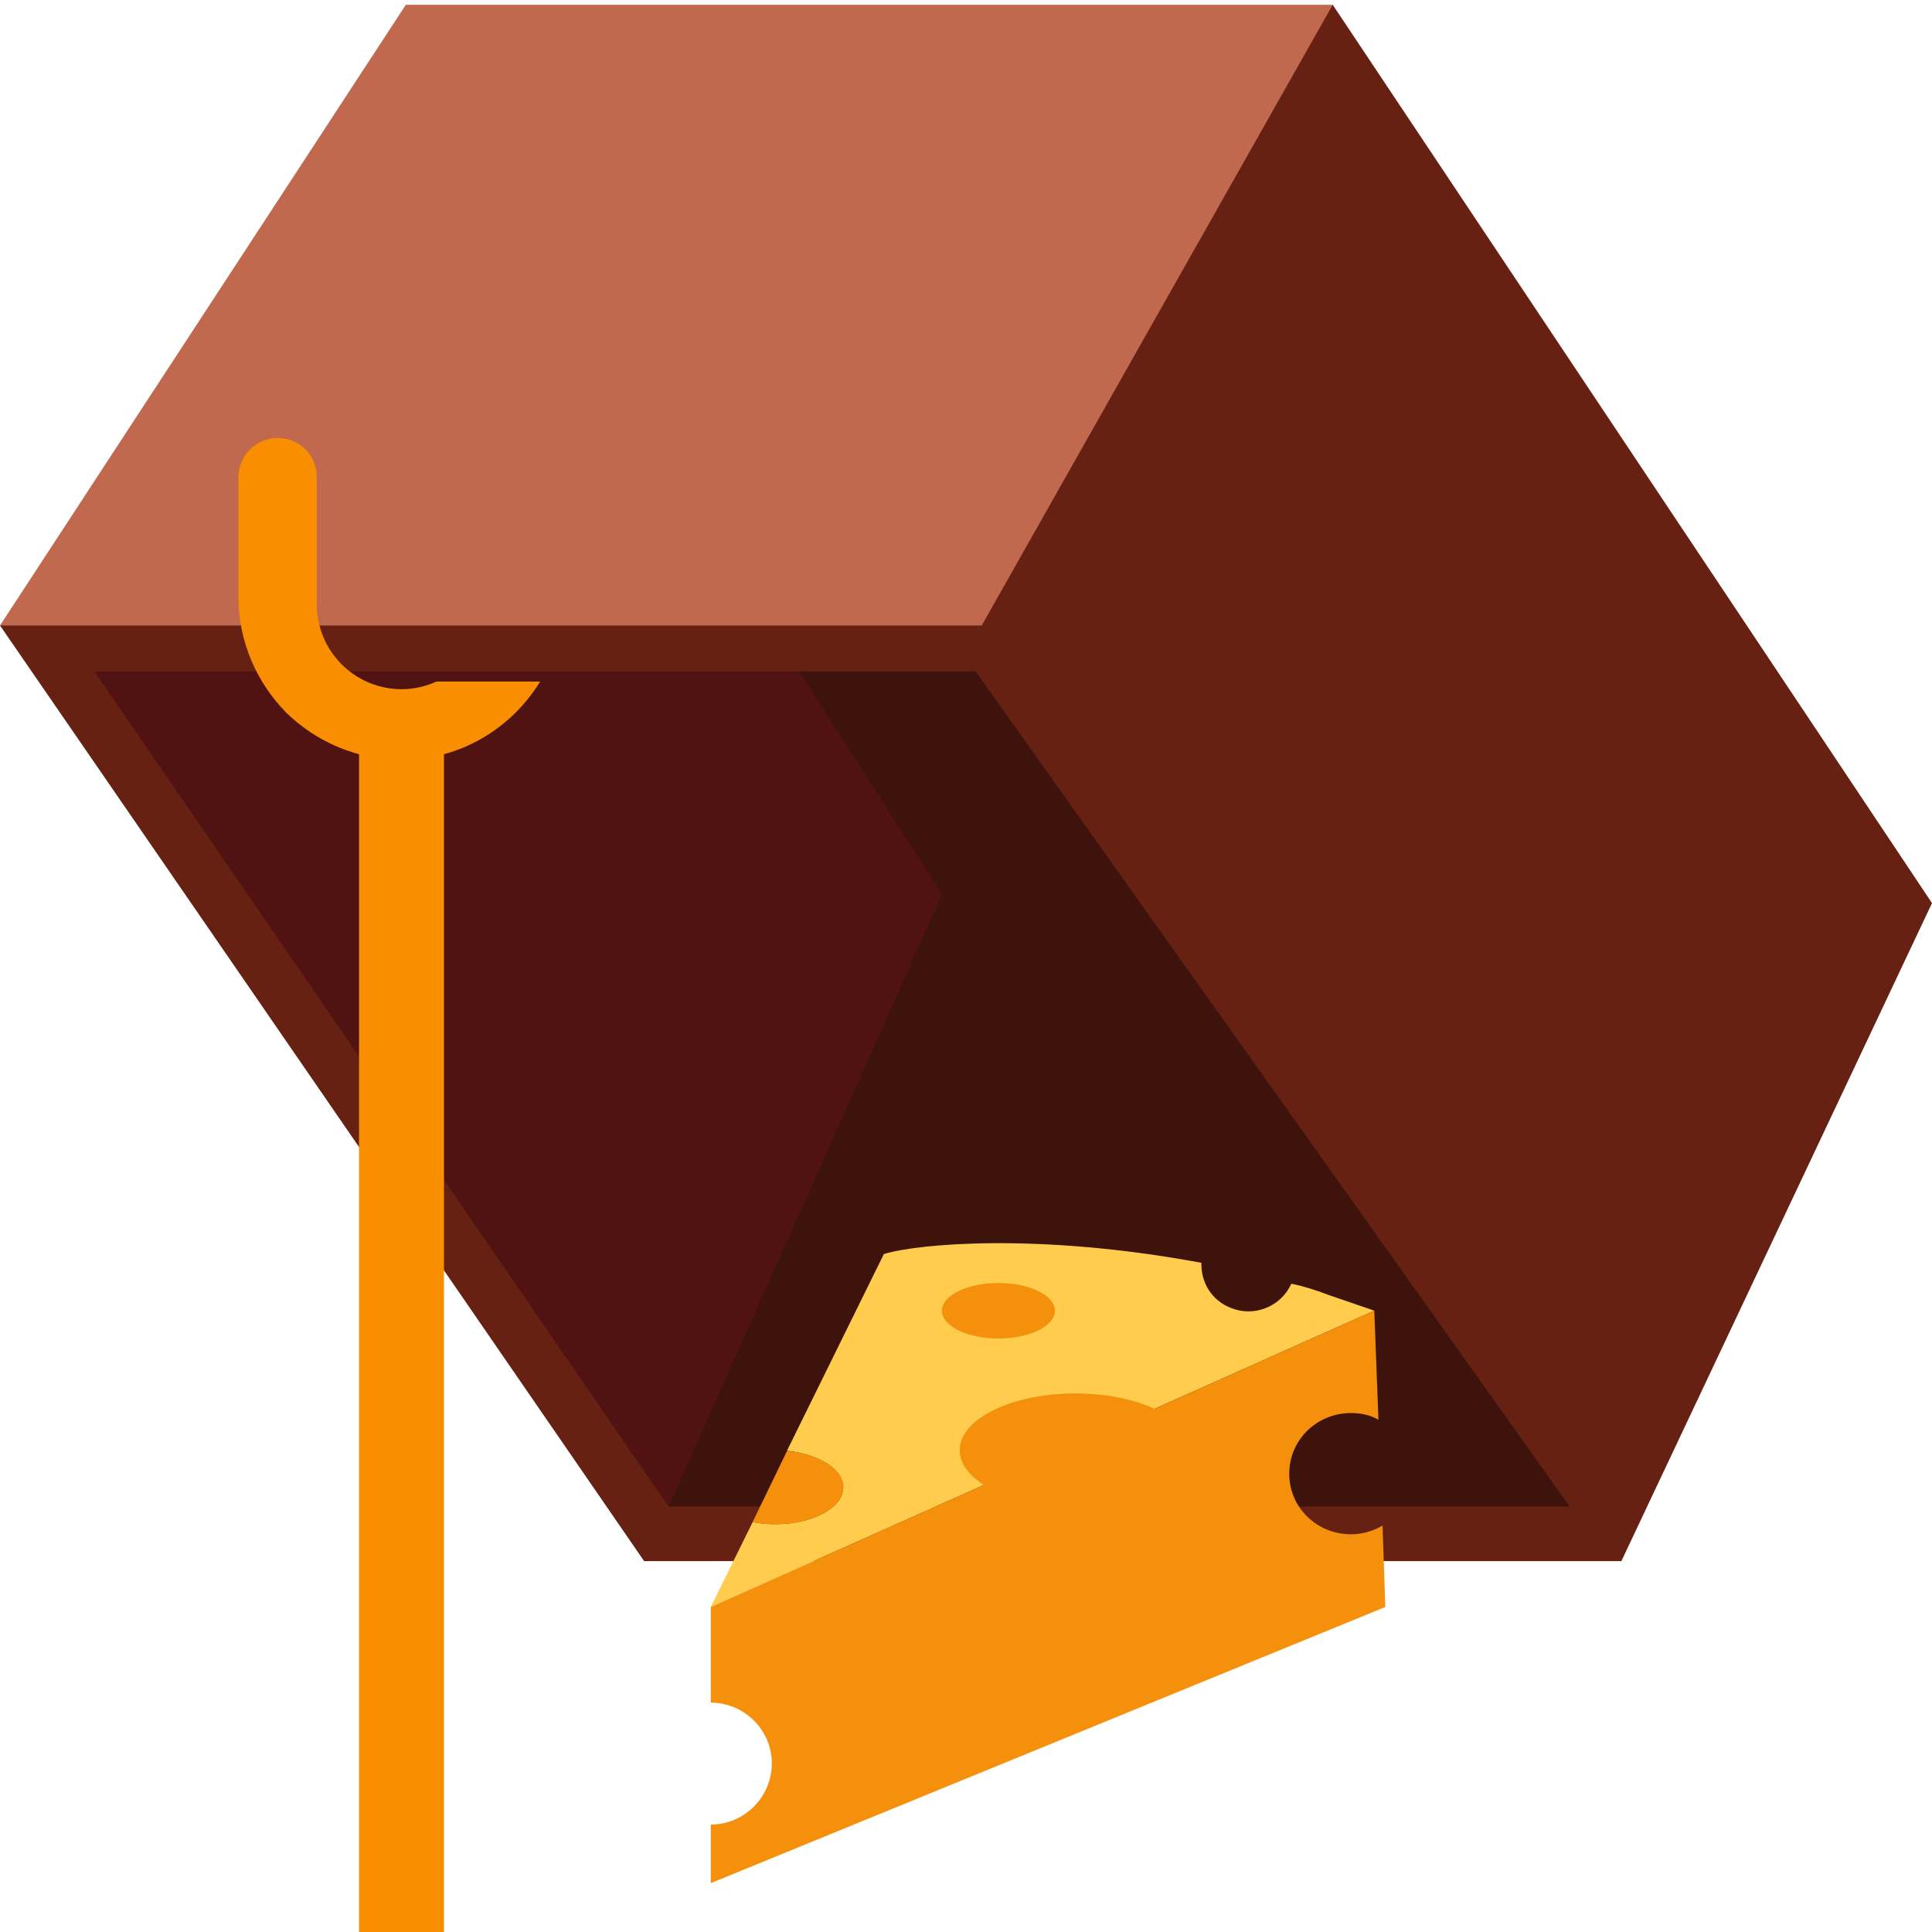
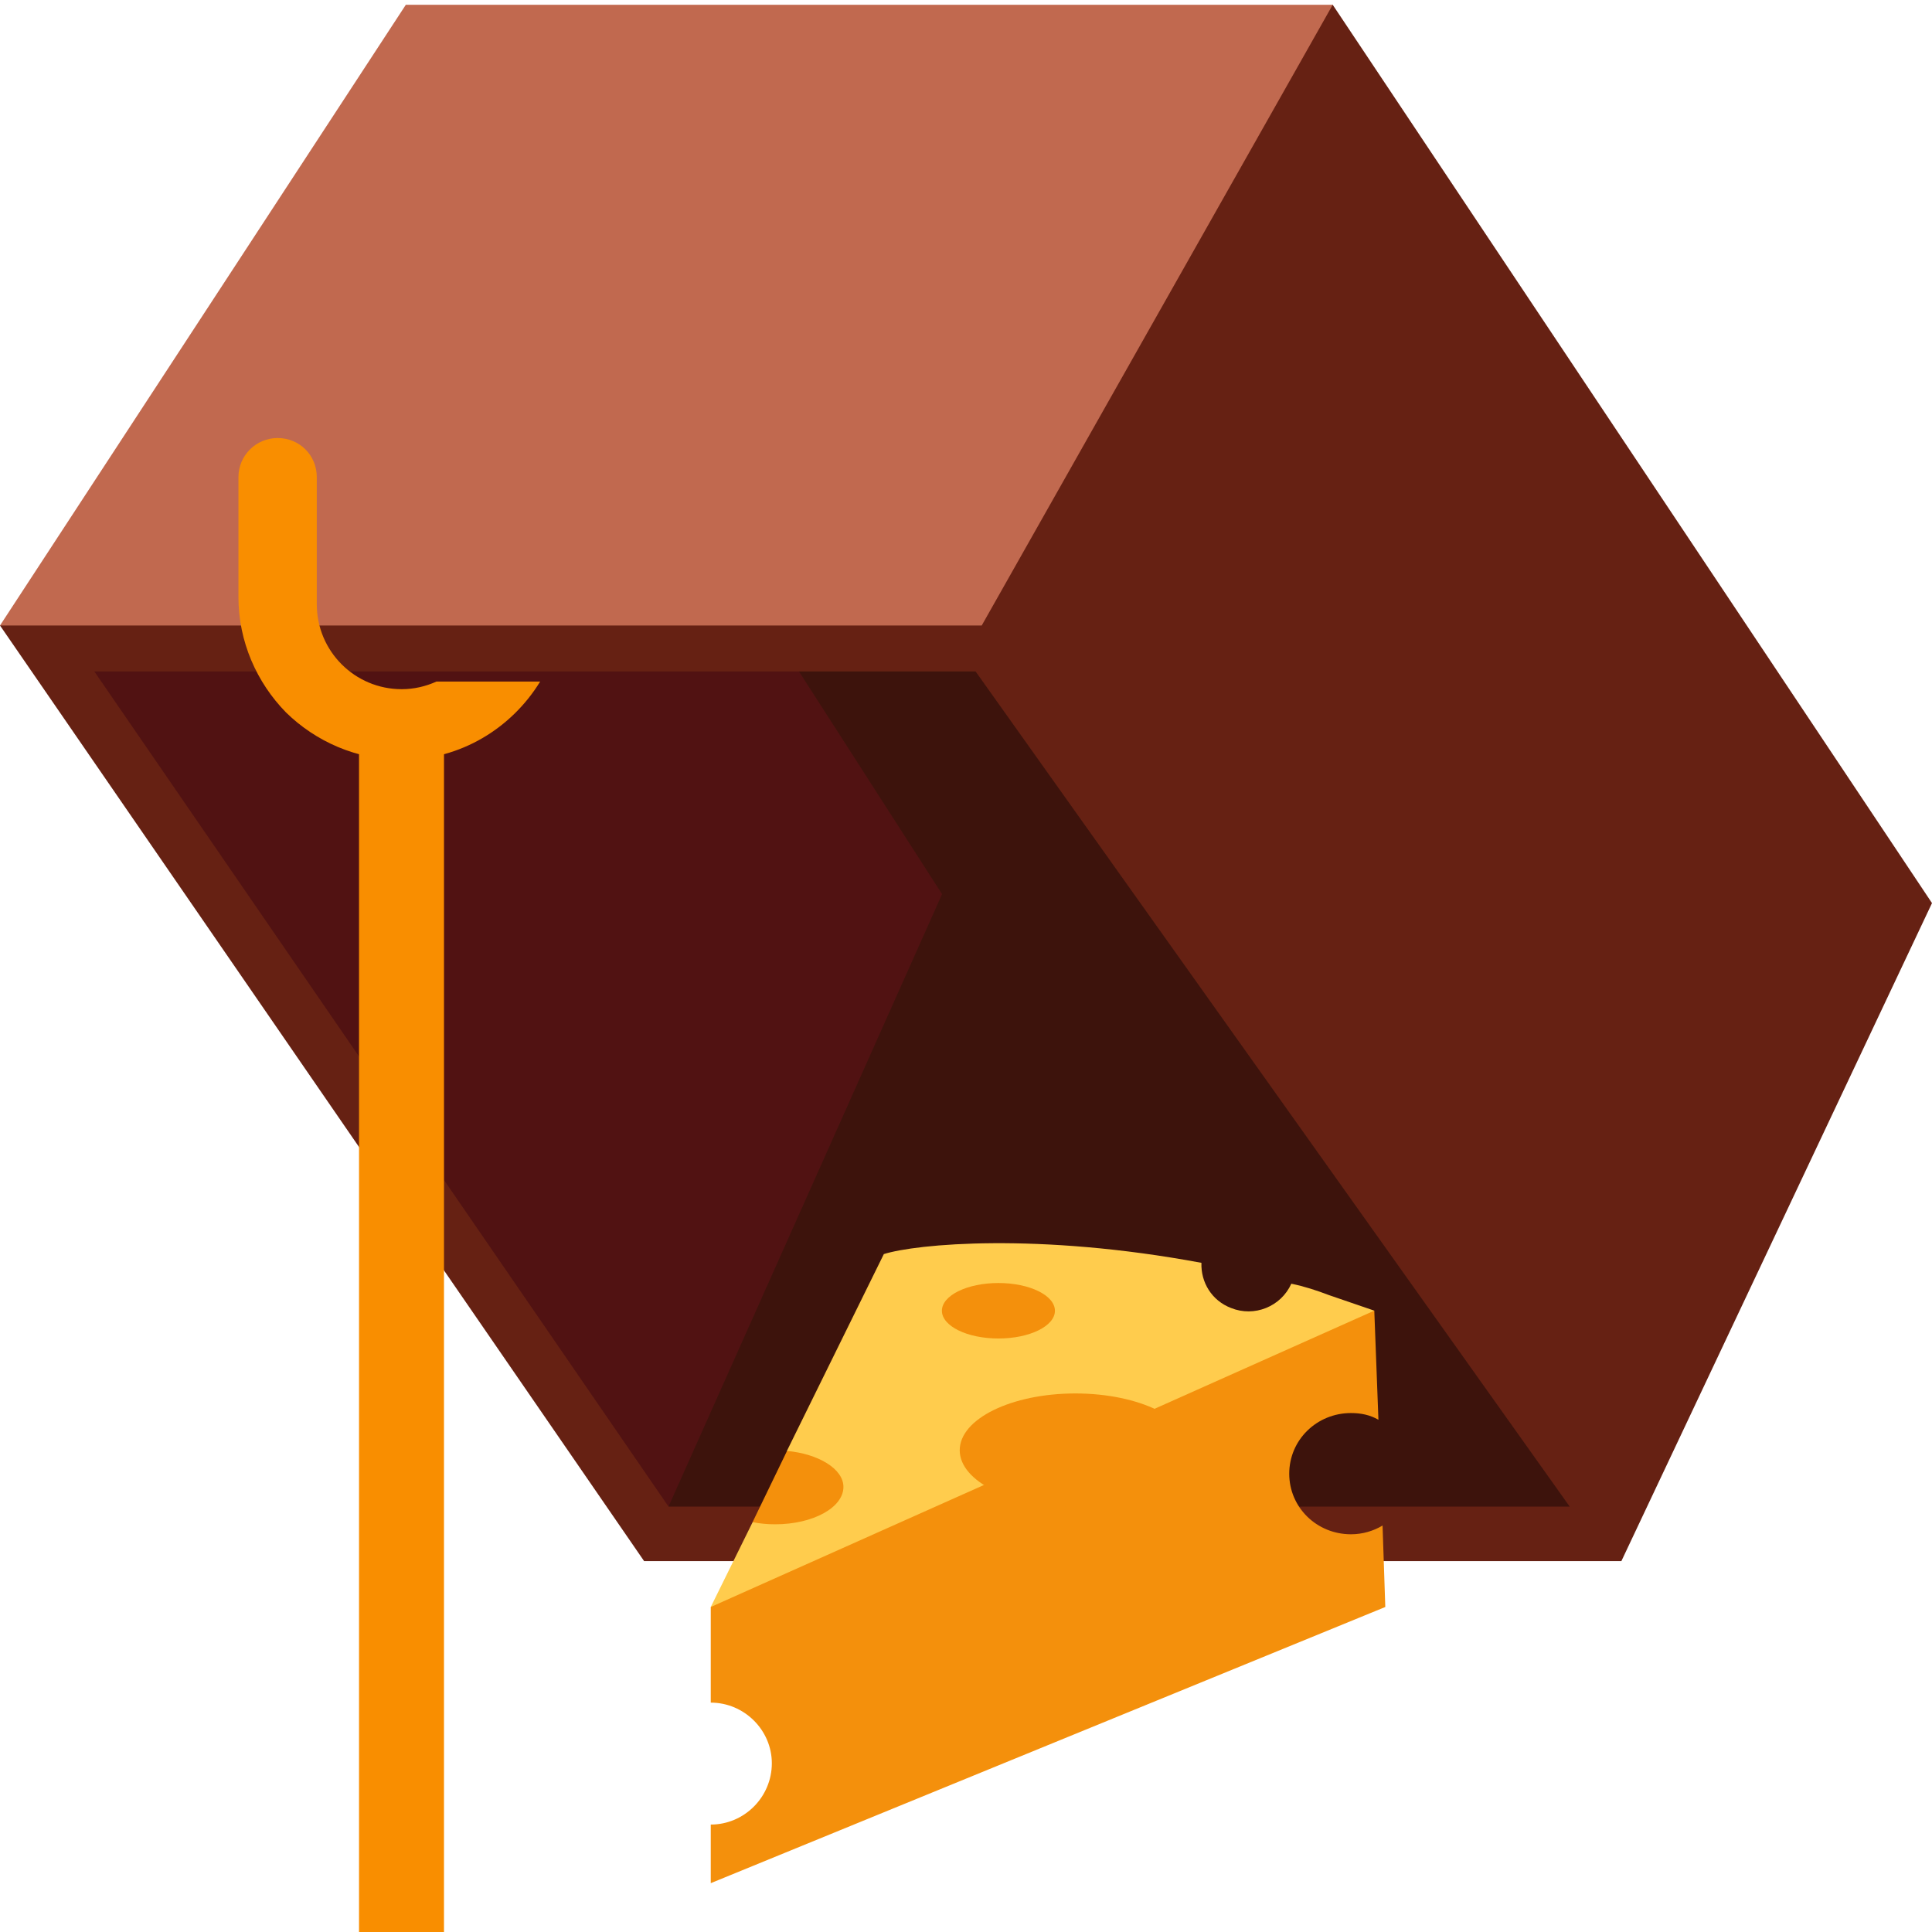
<svg xmlns="http://www.w3.org/2000/svg" viewBox="0 0 36 36">
  <path fill="#662113" d="M24.833.089L0 11.655l12 17.431v.003h18.212L36 16.828z" />
  <path fill="#3D130C" d="M29.249 28.073H12.457l2.431-15.561h3.291z" />
  <path fill="#511212" d="M12.457 28.073L1.758 12.512h13.13l2.666 4.149z" />
-   <path fill="#FFCC4D" d="M25.608 24.422l-12.364 5.522.78-1.581c.141.025.269.038.422.038.69 0 1.266-.301 1.266-.69 0-.339-.46-.615-1.048-.678l1.805-3.665c.602-.19 2.872-.405 5.918.163-.013.364.192.703.55.841.435.176.933-.025 1.125-.452.243.05.473.125.703.213l.843.289z" />
+   <path fill="#C1694F" d="M18.293 11.655H0L7.562.089h17.271z" />
+   <path d="M 25.608,24.422 l -0.728,1.038 l -9.38,5.84 l -2.256,-1.356 l 0.78,-1.581 l 0.756,-0.563 l -0.116,-0.767 l 1.805,-3.665 c 0.602,-0.19 2.872,-0.405 5.918,0.163 c -0.013,0.364 0.192,0.703 0.55,0.841 c 0.435,0.176 0.933,-0.025 1.125,-0.452 c 0.243,0.05 0.473,0.125 0.703,0.213 l 0.843,0.289 Z" fill="#FFCC4D" />
  <ellipse fill="#F4900C" cx="18.604" cy="24.424" rx="1.053" ry=".517" />
  <path fill="#F4900C" d="M15.716 27.706c0 .389-.574.697-1.27.697-.15 0-.287-.013-.423-.04l.642-1.327c.586.054 1.051.335 1.051.67zm10.097 2.238L13.244 35.09v-1.092c.627 0 1.138-.515 1.138-1.142 0-.615-.511-1.13-1.138-1.13v-1.782l12.364-5.522.077 2.033c-.153-.088-.32-.125-.511-.125-.639 0-1.151.502-1.151 1.13s.511 1.129 1.151 1.129c.217 0 .422-.063.588-.163l.051 1.518z" />
  <ellipse fill="#F4900C" cx="20.039" cy="27.023" rx="2.156" ry="1.058" />
-   <path fill="#C1694F" d="M18.293 11.655H0L7.562.089h17.271z" />
  <g fill="#F98E00">
    <path d="M6.69 13.401h1.583V36H6.69z" />
    <path d="M7.485 12.842c-.874 0-1.582-.708-1.582-1.582V8.892c0-.409-.321-.73-.73-.73-.398 0-.73.321-.73.73v2.235c0 .83.343 1.593.885 2.147.553.542 1.317.885 2.158.885 1.093 0 2.045-.588 2.579-1.459H8.132c-.197.089-.415.142-.647.142z" />
  </g>
</svg>
